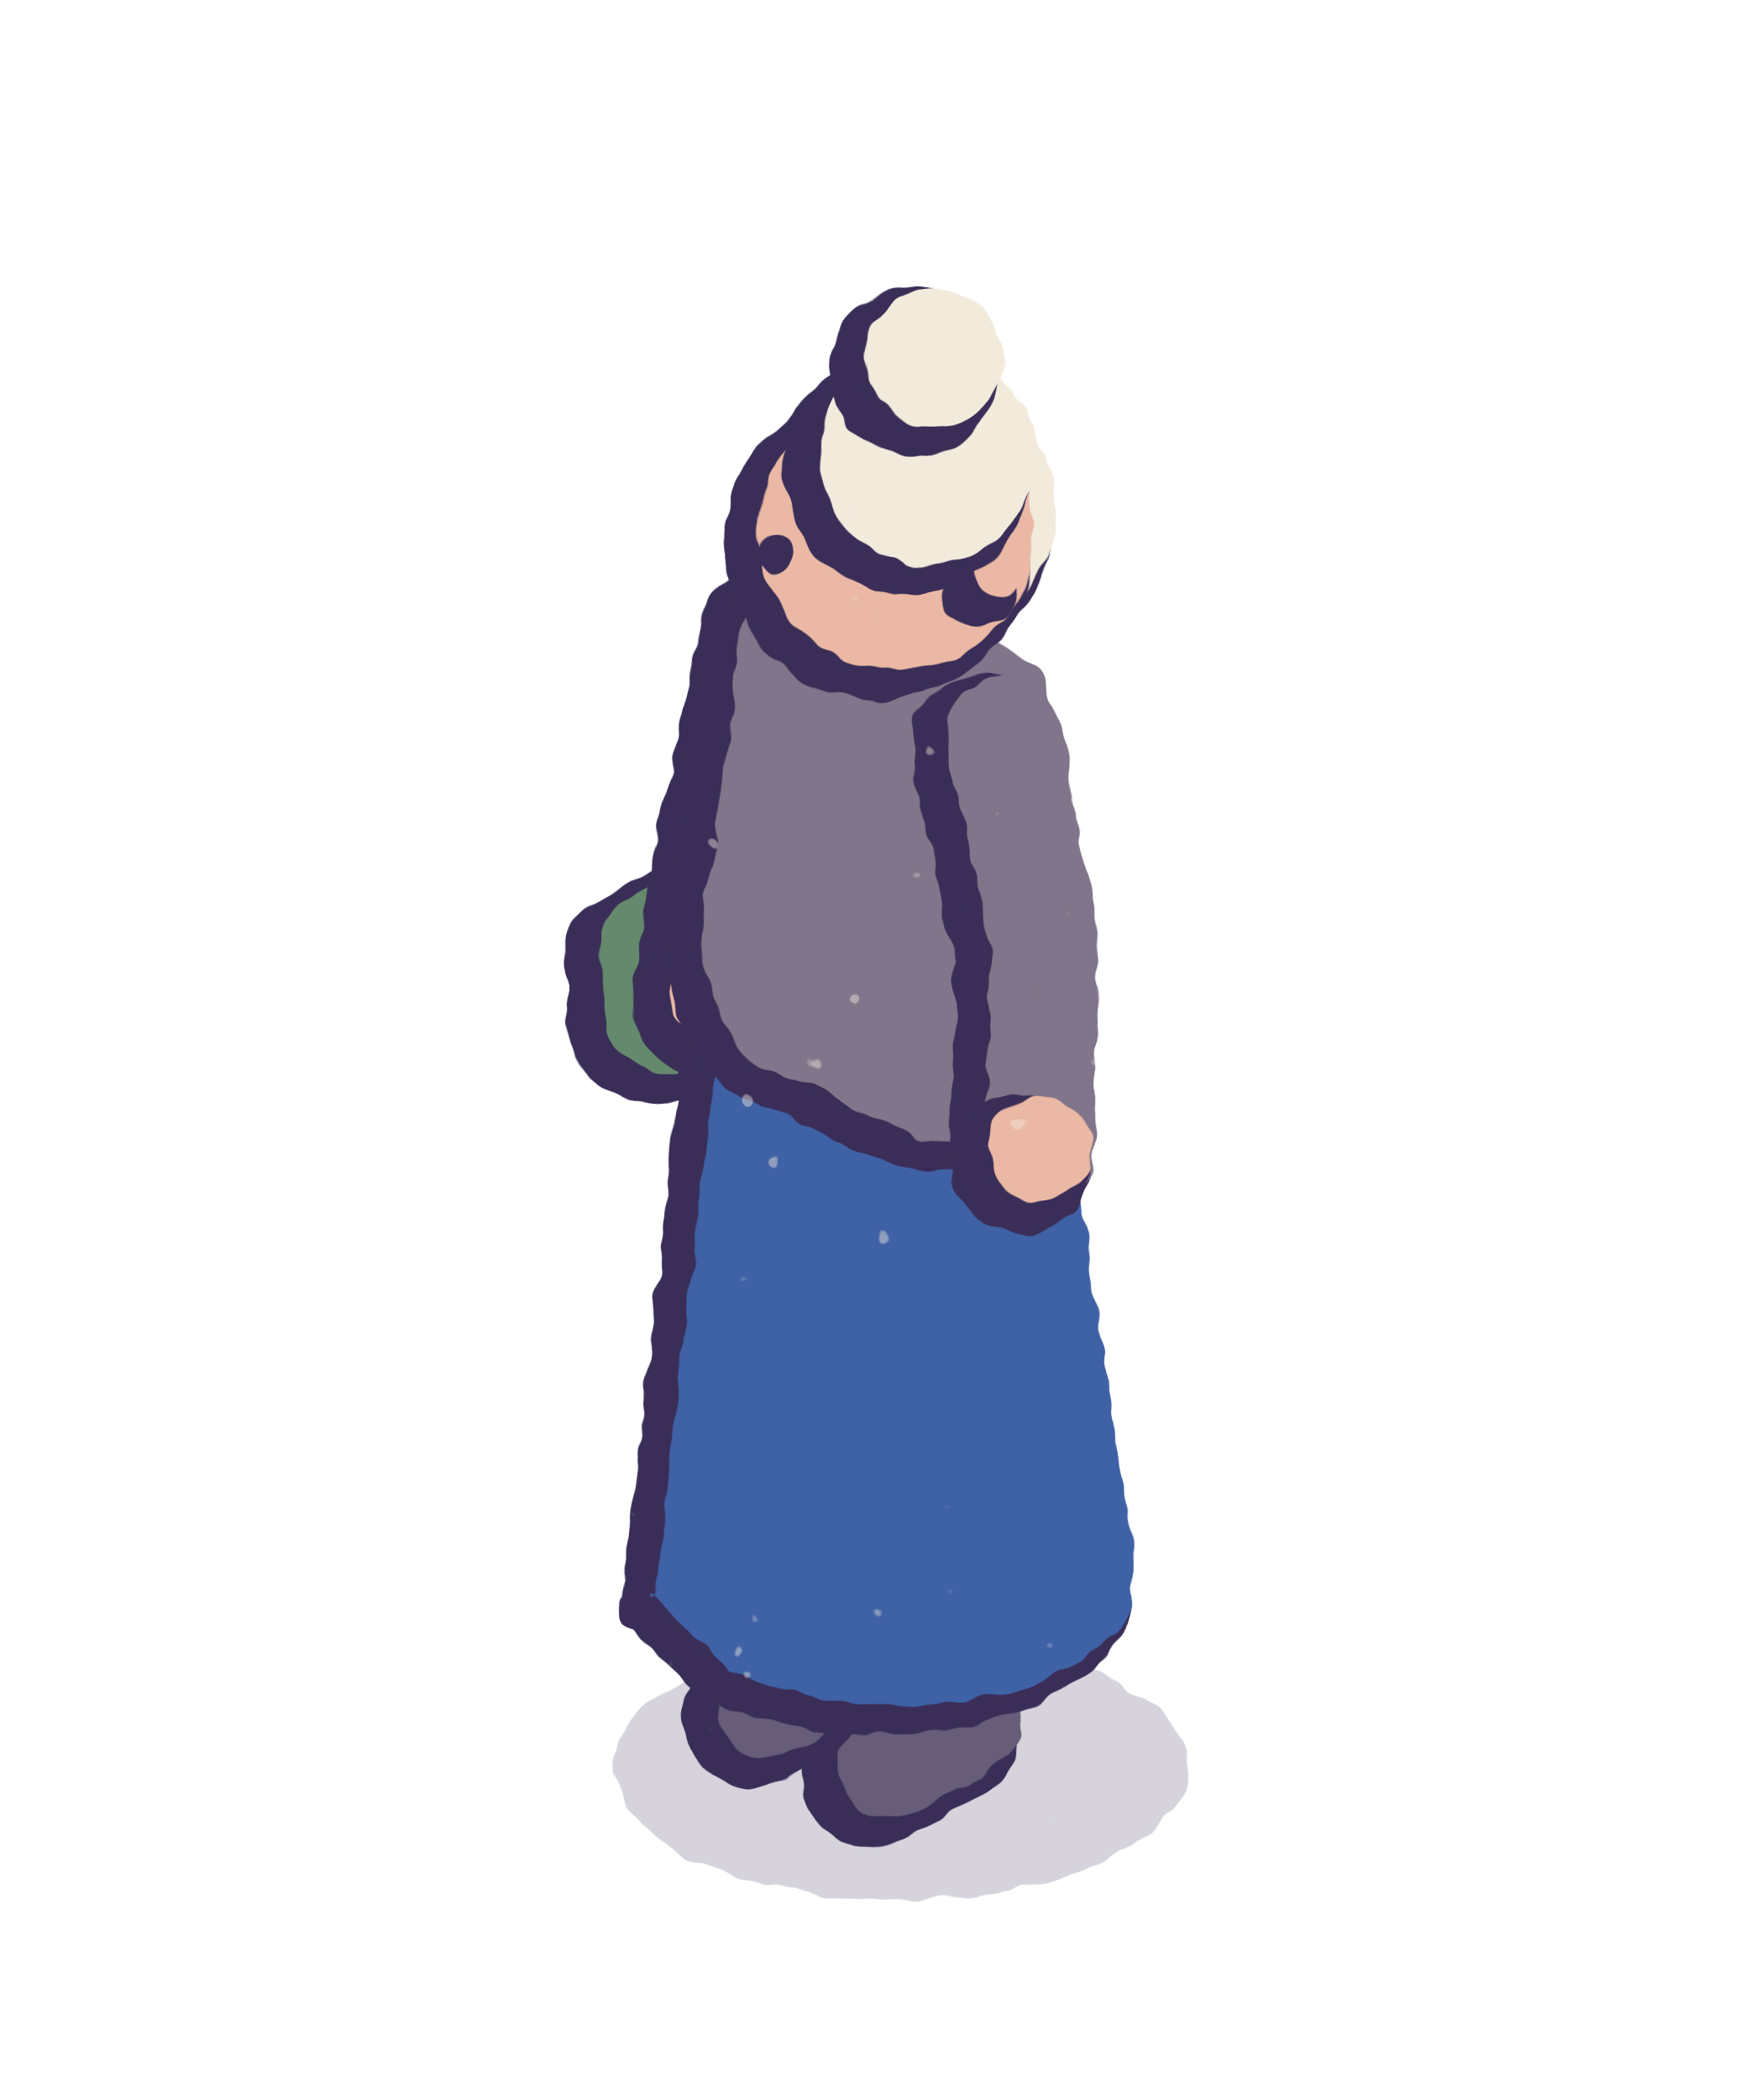
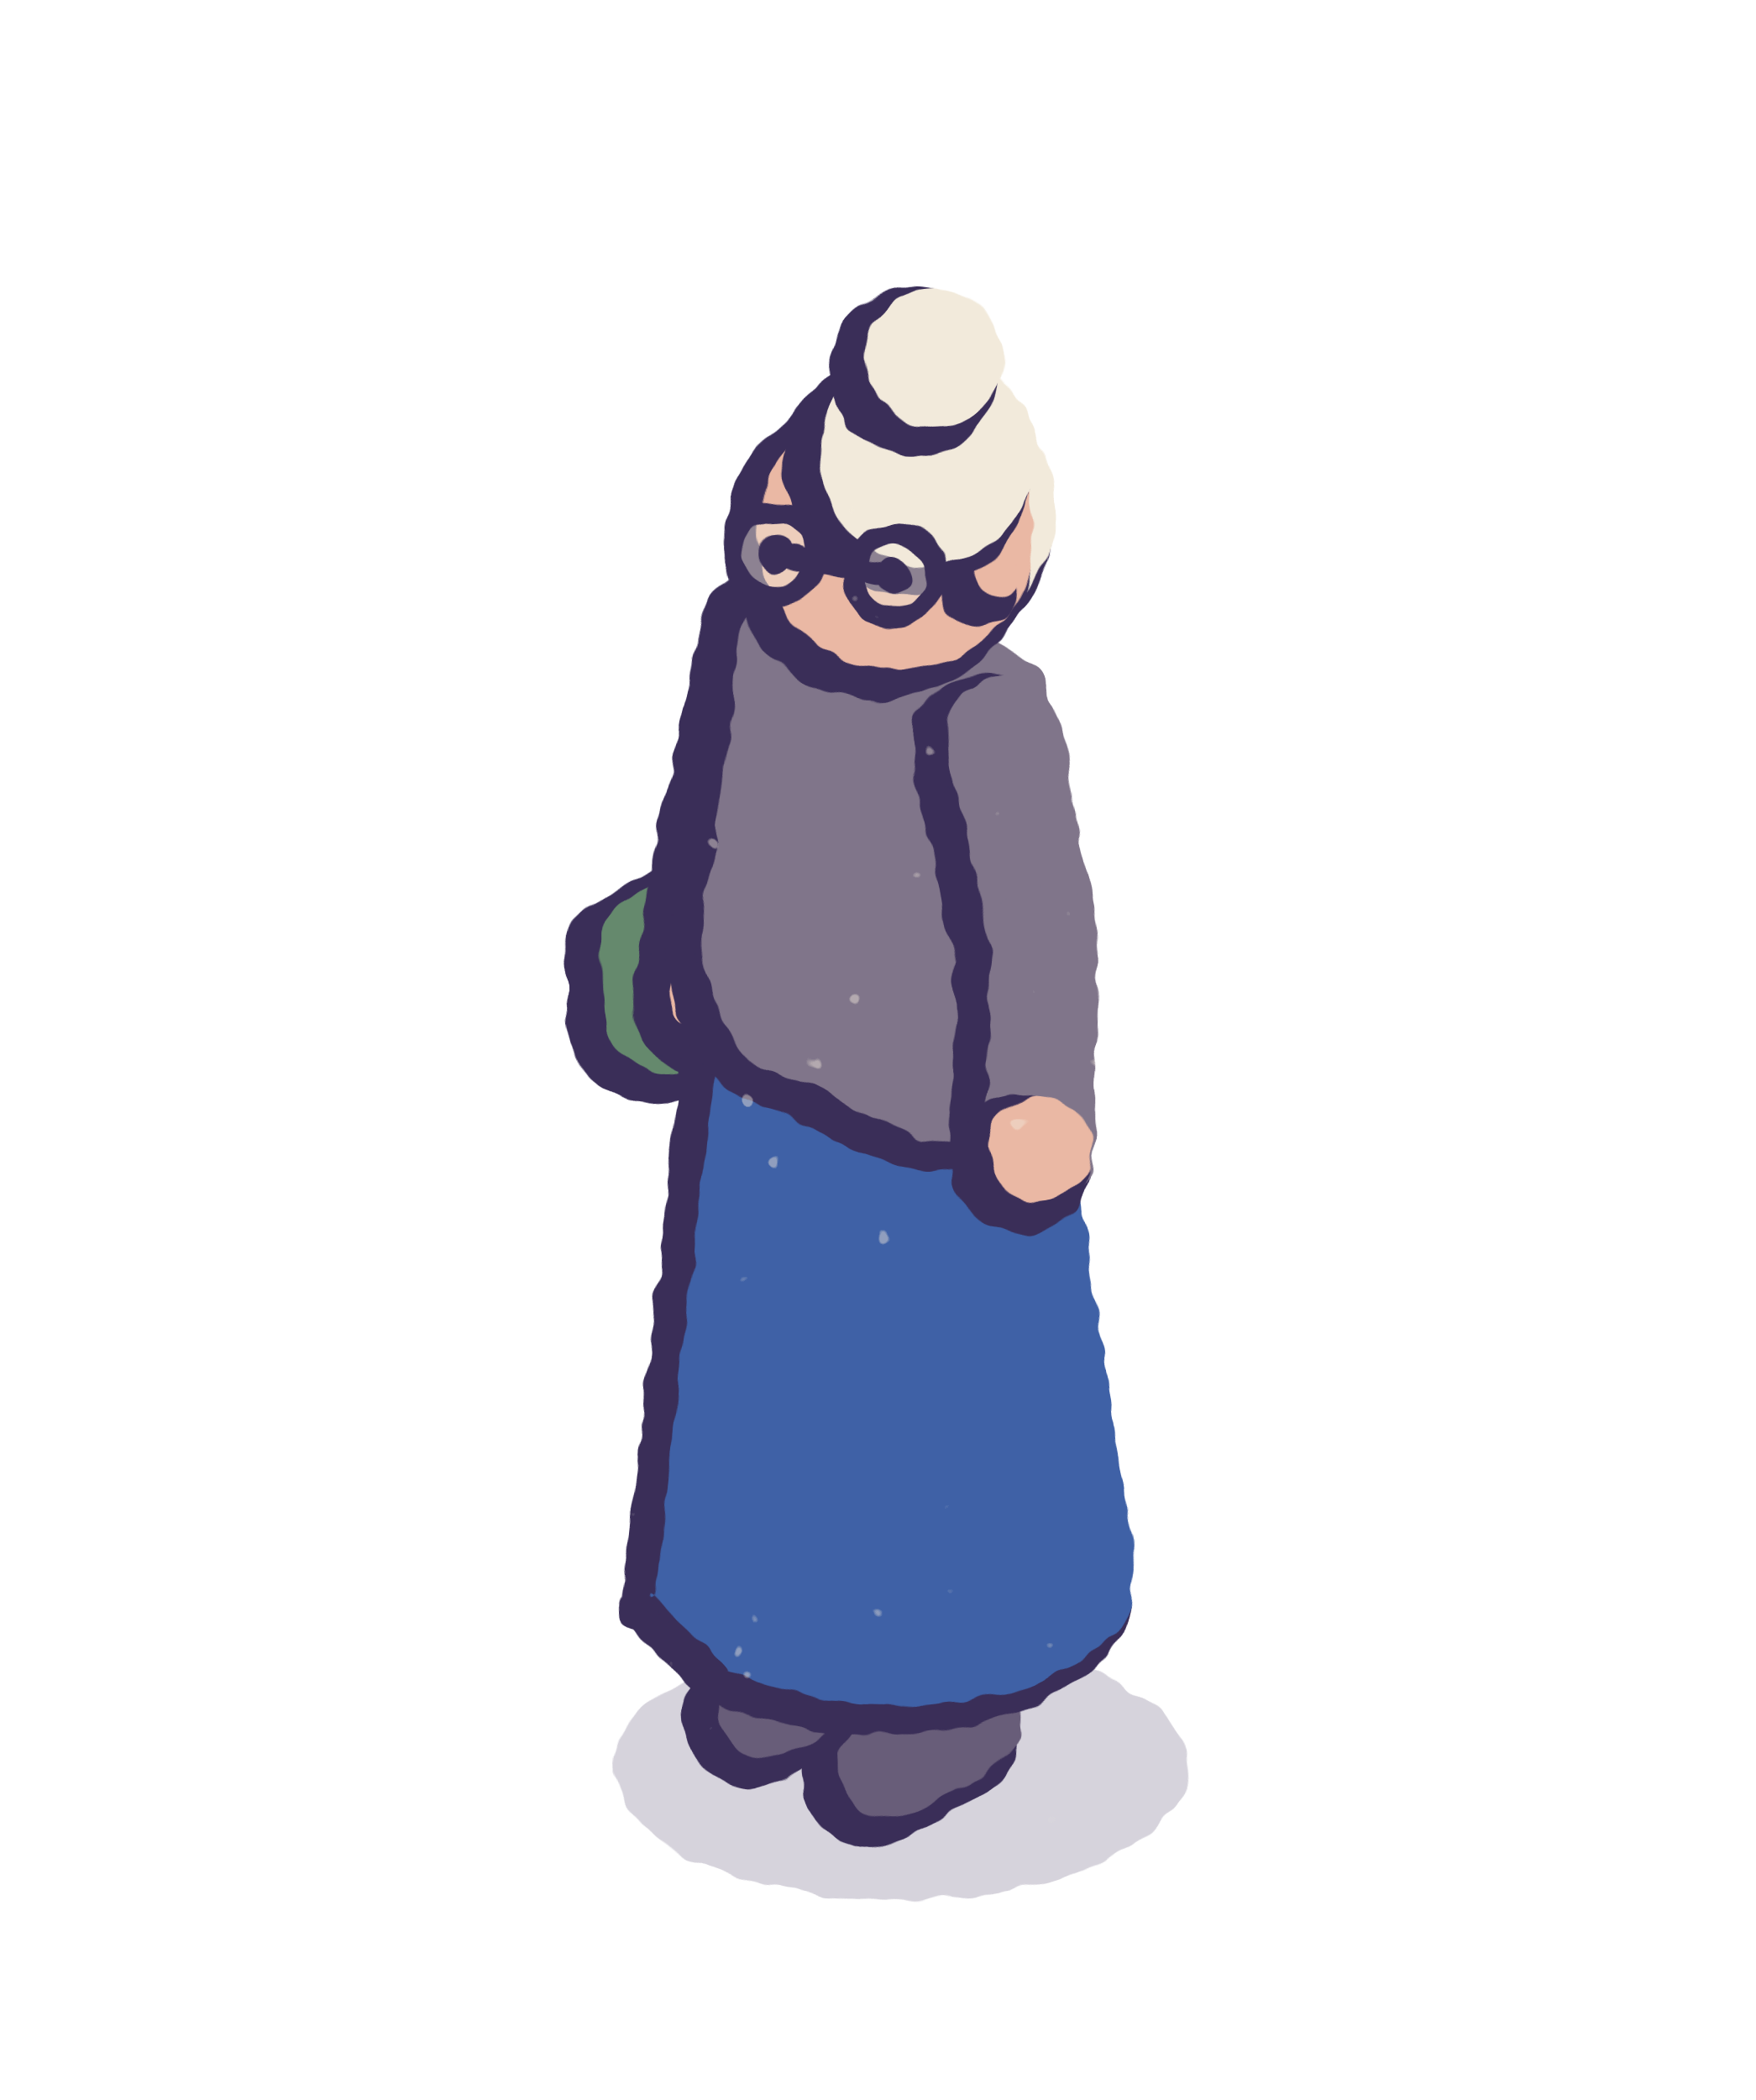
<svg xmlns="http://www.w3.org/2000/svg" width="46" height="55" viewBox="0 0 46 55" data-anchor-x="23" data-anchor-y="46" data-walk-cycle-length="21.68" data-description="Elderly woman with a white bun, lavender cardigan and a long skirt">
  <defs>
    <filter id="texture" x="-4%" y="-4%" width="108%" height="108%" color-interpolation-filters="sRGB">
      <feTurbulence type="fractalNoise" baseFrequency="1.1" numOctaves="2" seed="11" result="grain" />
      <feDisplacementMap in="SourceGraphic" in2="grain" scale="0.35" xChannelSelector="R" yChannelSelector="G" result="rough" />
      <feColorMatrix in="grain" type="matrix" values="0 0 0 0 0.949  0 0 0 0 0.918  0 0 0 0 0.859  0 0 0 -30 6.0" result="specks" />
      <feComponentTransfer in="specks" result="faintSpecks">
        <feFuncA type="linear" slope="0.45" />
      </feComponentTransfer>
      <feComposite in="faintSpecks" in2="rough" operator="in" result="specksOnInk" />
      <feMerge>
        <feMergeNode in="rough" />
        <feMergeNode in="specksOnInk" />
      </feMerge>
    </filter>
  </defs>
  <g filter="url(#texture)">
    <g transform="translate(23 46)">
      <ellipse cx="0.6" cy="0.3" rx="7.52" ry="3.46" fill="#3a2e58" fill-opacity="0.208" />
      <path d="M-7.73 -20.93C-7.69 -21.47 -7.83 -21.51 -7.37 -21.89C-6.92 -22.28 -5.56 -22.97 -4.99 -23.22C-4.43 -23.47 -4.3 -23.45 -3.98 -23.4C-3.67 -23.34 -3.3 -23.13 -3.09 -22.89C-2.88 -22.64 -2.78 -22.5 -2.74 -21.92C-2.69 -21.35 -2.7 -19.99 -2.84 -19.43C-2.98 -18.86 -3.11 -18.85 -3.58 -18.54C-4.06 -18.23 -5.14 -17.69 -5.69 -17.56C-6.23 -17.43 -6.51 -17.58 -6.83 -17.76C-7.15 -17.94 -7.43 -18.12 -7.58 -18.65C-7.73 -19.18 -7.76 -20.39 -7.73 -20.93Z" fill="#3a2e58" stroke="#3a2e58" stroke-width="0.825" stroke-linejoin="round" />
      <path d="M-7.73 -20.93C-7.69 -21.47 -7.83 -21.51 -7.37 -21.89C-6.92 -22.28 -5.56 -22.97 -4.99 -23.22C-4.43 -23.47 -4.3 -23.45 -3.98 -23.4C-3.67 -23.34 -3.3 -23.13 -3.09 -22.89C-2.88 -22.64 -2.78 -22.5 -2.74 -21.92C-2.69 -21.35 -2.7 -19.99 -2.84 -19.43C-2.98 -18.86 -3.11 -18.85 -3.58 -18.54C-4.06 -18.23 -5.14 -17.69 -5.69 -17.56C-6.23 -17.43 -6.51 -17.58 -6.83 -17.76C-7.15 -17.94 -7.43 -18.12 -7.58 -18.65C-7.73 -19.18 -7.76 -20.39 -7.73 -20.93Z" fill="#65896d" transform="translate(0.5 -0.35)" />
      <path d="M-5.22 -24.9C-5.2 -25.45 -4.89 -26.5 -4.72 -27.3C-4.55 -28.1 -4.4 -29.17 -4.2 -29.7C-4.01 -30.23 -3.82 -30.33 -3.54 -30.48C-3.26 -30.64 -2.85 -30.72 -2.53 -30.66C-2.21 -30.6 -1.85 -30.39 -1.64 -30.15C-1.43 -29.9 -1.25 -29.74 -1.28 -29.18C-1.32 -28.62 -1.67 -27.59 -1.87 -26.8C-2.06 -26 -2.26 -24.93 -2.46 -24.41C-2.66 -23.89 -2.82 -23.82 -3.08 -23.67C-3.34 -23.52 -3.74 -23.45 -4.04 -23.5C-4.34 -23.55 -4.68 -23.75 -4.88 -23.98C-5.07 -24.22 -5.25 -24.34 -5.22 -24.9Z" fill="#3a2e58" stroke="#3a2e58" stroke-width="0.825" stroke-linejoin="round" />
      <path d="M-6.04 -19.77C-6.01 -20.4 -5.73 -21.63 -5.58 -22.57C-5.43 -23.5 -5.3 -24.77 -5.12 -25.36C-4.94 -25.95 -4.76 -25.95 -4.5 -26.1C-4.24 -26.25 -3.85 -26.32 -3.55 -26.26C-3.25 -26.21 -2.9 -26.01 -2.71 -25.78C-2.51 -25.55 -2.36 -25.49 -2.38 -24.87C-2.4 -24.25 -2.67 -23 -2.82 -22.06C-2.96 -21.12 -3.08 -19.84 -3.26 -19.25C-3.44 -18.65 -3.63 -18.64 -3.89 -18.49C-4.16 -18.33 -4.56 -18.26 -4.87 -18.32C-5.18 -18.37 -5.53 -18.57 -5.73 -18.81C-5.92 -19.05 -6.06 -19.14 -6.04 -19.77Z" fill="#3a2e58" stroke="#3a2e58" stroke-width="0.825" stroke-linejoin="round" />
      <path d="M-5.22 -24.9C-5.2 -25.45 -4.89 -26.5 -4.72 -27.3C-4.55 -28.1 -4.4 -29.17 -4.2 -29.7C-4.01 -30.23 -3.82 -30.33 -3.54 -30.48C-3.26 -30.64 -2.85 -30.72 -2.53 -30.66C-2.21 -30.6 -1.85 -30.39 -1.64 -30.15C-1.43 -29.9 -1.25 -29.74 -1.28 -29.18C-1.32 -28.62 -1.67 -27.59 -1.87 -26.8C-2.06 -26 -2.26 -24.93 -2.46 -24.41C-2.66 -23.89 -2.82 -23.82 -3.08 -23.67C-3.34 -23.52 -3.74 -23.45 -4.04 -23.5C-4.34 -23.55 -4.68 -23.75 -4.88 -23.98C-5.07 -24.22 -5.25 -24.34 -5.22 -24.9Z" fill="#80758a" transform="translate(0.5 -0.35)" />
      <path d="M-6.04 -19.77C-6.01 -20.4 -5.73 -21.63 -5.58 -22.57C-5.43 -23.5 -5.3 -24.77 -5.12 -25.36C-4.94 -25.95 -4.76 -25.95 -4.5 -26.1C-4.24 -26.25 -3.85 -26.32 -3.55 -26.26C-3.25 -26.21 -2.9 -26.01 -2.71 -25.78C-2.51 -25.55 -2.36 -25.49 -2.38 -24.87C-2.4 -24.25 -2.67 -23 -2.82 -22.06C-2.96 -21.12 -3.08 -19.84 -3.26 -19.25C-3.44 -18.65 -3.63 -18.64 -3.89 -18.49C-4.16 -18.33 -4.56 -18.26 -4.87 -18.32C-5.18 -18.37 -5.53 -18.57 -5.73 -18.81C-5.92 -19.05 -6.06 -19.14 -6.04 -19.77Z" fill="#80758a" transform="translate(0.5 -0.35)" />
      <path d="M-5.97 -19.77C-5.97 -20.07 -5.84 -20.43 -5.65 -20.65C-5.46 -20.88 -5.12 -21.07 -4.83 -21.12C-4.54 -21.17 -4.15 -21.11 -3.9 -20.96C-3.64 -20.81 -3.39 -20.51 -3.29 -20.24C-3.19 -19.96 -3.19 -19.57 -3.29 -19.3C-3.39 -19.02 -3.64 -18.72 -3.9 -18.57C-4.16 -18.42 -4.54 -18.36 -4.83 -18.41C-5.12 -18.46 -5.46 -18.65 -5.65 -18.87C-5.84 -19.1 -5.97 -19.47 -5.97 -19.77Z" fill="#3a2e58" stroke="#3a2e58" stroke-width="0.825" stroke-linejoin="round" />
      <path d="M-5.97 -19.77C-5.97 -20.07 -5.84 -20.43 -5.65 -20.65C-5.46 -20.88 -5.12 -21.07 -4.83 -21.12C-4.54 -21.17 -4.15 -21.11 -3.9 -20.96C-3.64 -20.81 -3.39 -20.51 -3.29 -20.24C-3.19 -19.96 -3.19 -19.57 -3.29 -19.3C-3.39 -19.02 -3.64 -18.72 -3.9 -18.57C-4.16 -18.42 -4.54 -18.36 -4.83 -18.41C-5.12 -18.46 -5.46 -18.65 -5.65 -18.87C-5.84 -19.1 -5.97 -19.47 -5.97 -19.77Z" fill="#eab8a4" transform="translate(0.5 -0.35)" />
      <path d="M-4.85 -9.44C-4.83 -10.13 -4.49 -11.51 -4.32 -12.56C-4.14 -13.6 -3.97 -14.65 -3.79 -15.69C-3.62 -16.74 -3.49 -18.16 -3.27 -18.84C-3.05 -19.52 -2.81 -19.6 -2.47 -19.79C-2.14 -19.99 -1.64 -20.08 -1.25 -20.01C-0.87 -19.94 -0.43 -19.69 -0.18 -19.39C0.07 -19.09 0.28 -18.94 0.24 -18.23C0.2 -17.51 -0.21 -16.15 -0.43 -15.11C-0.66 -14.08 -0.88 -13.04 -1.11 -12C-1.33 -10.96 -1.56 -9.55 -1.79 -8.89C-2.01 -8.23 -2.19 -8.23 -2.48 -8.06C-2.77 -7.89 -3.2 -7.82 -3.54 -7.87C-3.87 -7.93 -4.25 -8.15 -4.47 -8.41C-4.69 -8.67 -4.88 -8.75 -4.85 -9.44Z" fill="#3a2e58" stroke="#3a2e58" stroke-width="0.825" stroke-linejoin="round" />
      <path d="M-4.86 -9.46C-4.92 -10.05 -4.71 -10.21 -4.49 -10.47C-4.27 -10.73 -3.89 -10.95 -3.55 -11.01C-3.22 -11.07 -2.78 -10.99 -2.49 -10.82C-2.19 -10.66 -1.99 -10.56 -1.79 -10C-1.59 -9.44 -1.45 -8.3 -1.29 -7.45C-1.12 -6.6 -0.95 -5.75 -0.79 -4.9C-0.62 -4.05 -0.32 -2.91 -0.29 -2.34C-0.25 -1.78 -0.41 -1.72 -0.59 -1.51C-0.77 -1.3 -1.08 -1.12 -1.36 -1.07C-1.63 -1.02 -1.99 -1.08 -2.23 -1.22C-2.47 -1.36 -2.58 -1.37 -2.79 -1.9C-3.01 -2.43 -3.26 -3.57 -3.49 -4.4C-3.72 -5.24 -3.95 -6.06 -4.18 -6.91C-4.41 -7.75 -4.81 -8.86 -4.86 -9.46Z" fill="#3a2e58" stroke="#3a2e58" stroke-width="0.825" stroke-linejoin="round" />
      <path d="M-4.85 -9.44C-4.83 -10.13 -4.49 -11.51 -4.32 -12.56C-4.14 -13.6 -3.97 -14.65 -3.79 -15.69C-3.62 -16.74 -3.49 -18.16 -3.27 -18.84C-3.05 -19.52 -2.81 -19.6 -2.47 -19.79C-2.14 -19.99 -1.64 -20.08 -1.25 -20.01C-0.87 -19.94 -0.43 -19.69 -0.18 -19.39C0.07 -19.09 0.28 -18.94 0.24 -18.23C0.2 -17.51 -0.21 -16.15 -0.43 -15.11C-0.66 -14.08 -0.88 -13.04 -1.11 -12C-1.33 -10.96 -1.56 -9.55 -1.79 -8.89C-2.01 -8.23 -2.19 -8.23 -2.48 -8.06C-2.77 -7.89 -3.2 -7.82 -3.54 -7.87C-3.87 -7.93 -4.25 -8.15 -4.47 -8.41C-4.69 -8.67 -4.88 -8.75 -4.85 -9.44Z" fill="#3f61a6" transform="translate(0.5 -0.35)" />
      <path d="M-4.86 -9.46C-4.92 -10.05 -4.71 -10.21 -4.49 -10.47C-4.27 -10.73 -3.89 -10.95 -3.55 -11.01C-3.22 -11.07 -2.78 -10.99 -2.49 -10.82C-2.19 -10.66 -1.99 -10.56 -1.79 -10C-1.59 -9.44 -1.45 -8.3 -1.29 -7.45C-1.12 -6.6 -0.95 -5.75 -0.79 -4.9C-0.62 -4.05 -0.32 -2.91 -0.29 -2.34C-0.25 -1.78 -0.41 -1.72 -0.59 -1.51C-0.77 -1.3 -1.08 -1.12 -1.36 -1.07C-1.63 -1.02 -1.99 -1.08 -2.23 -1.22C-2.47 -1.36 -2.58 -1.37 -2.79 -1.9C-3.01 -2.43 -3.26 -3.57 -3.49 -4.4C-3.72 -5.24 -3.95 -6.06 -4.18 -6.91C-4.41 -7.75 -4.81 -8.86 -4.86 -9.46Z" fill="#3f61a6" transform="translate(0.5 -0.35)" />
      <path d="M-4.7 -0.93C-4.7 -1.22 -4.85 -1.39 -4.39 -1.79C-3.92 -2.19 -2.46 -3.04 -1.89 -3.32C-1.33 -3.61 -1.28 -3.53 -0.99 -3.48C-0.71 -3.43 -0.38 -3.25 -0.2 -3.03C-0.02 -2.81 0.11 -2.45 0.11 -2.17C0.11 -1.88 0.27 -1.71 -0.2 -1.31C-0.67 -0.91 -2.12 -0.05 -2.69 0.23C-3.25 0.51 -3.31 0.44 -3.59 0.39C-3.87 0.34 -4.2 0.15 -4.38 -0.07C-4.57 -0.29 -4.7 -0.64 -4.7 -0.93Z" fill="#3a2e58" stroke="#3a2e58" stroke-width="0.825" stroke-linejoin="round" />
      <path d="M-4.7 -0.93C-4.7 -1.22 -4.85 -1.39 -4.39 -1.79C-3.92 -2.19 -2.46 -3.04 -1.89 -3.32C-1.33 -3.61 -1.28 -3.53 -0.99 -3.48C-0.71 -3.43 -0.38 -3.25 -0.2 -3.03C-0.02 -2.81 0.11 -2.45 0.11 -2.17C0.11 -1.88 0.27 -1.71 -0.2 -1.31C-0.67 -0.91 -2.12 -0.05 -2.69 0.23C-3.25 0.51 -3.31 0.44 -3.59 0.39C-3.87 0.34 -4.2 0.15 -4.38 -0.07C-4.57 -0.29 -4.7 -0.64 -4.7 -0.93Z" fill="#685d79" transform="translate(0.5 -0.35)" />
      <path d="M-1.69 -7.84C-1.66 -8.52 -1.34 -9.93 -1.17 -10.97C-0.99 -12.02 -0.82 -13.07 -0.65 -14.11C-0.47 -15.16 -0.34 -16.57 -0.12 -17.25C0.1 -17.93 0.33 -18.01 0.67 -18.2C1 -18.4 1.5 -18.49 1.89 -18.43C2.27 -18.36 2.71 -18.11 2.95 -17.82C3.2 -17.52 3.42 -17.37 3.37 -16.66C3.33 -15.95 2.92 -14.59 2.69 -13.56C2.46 -12.52 2.24 -11.48 2.01 -10.44C1.79 -9.4 1.57 -7.98 1.34 -7.32C1.11 -6.66 0.94 -6.66 0.65 -6.49C0.35 -6.32 -0.08 -6.24 -0.41 -6.3C-0.75 -6.36 -1.13 -6.59 -1.35 -6.84C-1.56 -7.1 -1.72 -7.15 -1.69 -7.84Z" fill="#3a2e58" stroke="#3a2e58" stroke-width="0.825" stroke-linejoin="round" />
      <path d="M-1.69 -7.87C-1.74 -8.46 -1.54 -8.62 -1.32 -8.88C-1.11 -9.14 -0.72 -9.36 -0.39 -9.42C-0.06 -9.47 0.37 -9.4 0.67 -9.23C0.96 -9.06 1.16 -8.96 1.36 -8.4C1.55 -7.83 1.69 -6.7 1.86 -5.85C2.02 -5 2.19 -4.15 2.36 -3.31C2.53 -2.46 2.83 -1.32 2.87 -0.76C2.9 -0.2 2.74 -0.14 2.56 0.07C2.39 0.28 2.07 0.47 1.8 0.52C1.53 0.56 1.17 0.5 0.93 0.36C0.69 0.22 0.57 0.22 0.36 -0.31C0.15 -0.84 -0.1 -1.99 -0.32 -2.82C-0.55 -3.66 -0.78 -4.5 -1.01 -5.34C-1.24 -6.18 -1.64 -7.28 -1.69 -7.87Z" fill="#3a2e58" stroke="#3a2e58" stroke-width="0.825" stroke-linejoin="round" />
      <path d="M-1.69 -7.84C-1.66 -8.52 -1.34 -9.93 -1.17 -10.97C-0.99 -12.02 -0.82 -13.07 -0.65 -14.11C-0.47 -15.16 -0.34 -16.57 -0.12 -17.25C0.1 -17.93 0.33 -18.01 0.67 -18.2C1 -18.4 1.5 -18.49 1.89 -18.43C2.27 -18.36 2.71 -18.11 2.95 -17.82C3.2 -17.52 3.42 -17.37 3.37 -16.66C3.33 -15.95 2.92 -14.59 2.69 -13.56C2.46 -12.52 2.24 -11.48 2.01 -10.44C1.79 -9.4 1.57 -7.98 1.34 -7.32C1.11 -6.66 0.94 -6.66 0.65 -6.49C0.35 -6.32 -0.08 -6.24 -0.41 -6.3C-0.75 -6.36 -1.13 -6.59 -1.35 -6.84C-1.56 -7.1 -1.72 -7.15 -1.69 -7.84Z" fill="#3f61a6" transform="translate(0.5 -0.35)" />
      <path d="M-1.69 -7.87C-1.74 -8.46 -1.54 -8.62 -1.32 -8.88C-1.11 -9.14 -0.72 -9.36 -0.39 -9.42C-0.06 -9.47 0.37 -9.4 0.67 -9.23C0.96 -9.06 1.16 -8.96 1.36 -8.4C1.55 -7.83 1.69 -6.7 1.86 -5.85C2.02 -5 2.19 -4.15 2.36 -3.31C2.53 -2.46 2.83 -1.32 2.87 -0.76C2.9 -0.2 2.74 -0.14 2.56 0.07C2.39 0.28 2.07 0.47 1.8 0.52C1.53 0.56 1.17 0.5 0.93 0.36C0.69 0.22 0.57 0.22 0.36 -0.31C0.15 -0.84 -0.1 -1.99 -0.32 -2.82C-0.55 -3.66 -0.78 -4.5 -1.01 -5.34C-1.24 -6.18 -1.64 -7.28 -1.69 -7.87Z" fill="#3f61a6" transform="translate(0.5 -0.35)" />
      <path d="M-1.54 0.66C-1.54 0.38 -1.69 0.2 -1.23 -0.2C-0.76 -0.6 0.69 -1.46 1.26 -1.75C1.82 -2.03 1.87 -1.96 2.16 -1.91C2.44 -1.86 2.76 -1.67 2.95 -1.45C3.13 -1.23 3.26 -0.88 3.26 -0.59C3.26 -0.3 3.42 -0.13 2.95 0.27C2.49 0.67 1.04 1.52 0.47 1.8C-0.09 2.08 -0.14 2.01 -0.42 1.96C-0.7 1.91 -1.03 1.72 -1.21 1.5C-1.4 1.28 -1.54 0.94 -1.54 0.66Z" fill="#3a2e58" stroke="#3a2e58" stroke-width="0.825" stroke-linejoin="round" />
      <path d="M-1.54 0.66C-1.54 0.38 -1.69 0.2 -1.23 -0.2C-0.76 -0.6 0.69 -1.46 1.26 -1.75C1.82 -2.03 1.87 -1.96 2.16 -1.91C2.44 -1.86 2.76 -1.67 2.95 -1.45C3.13 -1.23 3.26 -0.88 3.26 -0.59C3.26 -0.3 3.42 -0.13 2.95 0.27C2.49 0.67 1.04 1.52 0.47 1.8C-0.09 2.08 -0.14 2.01 -0.42 1.96C-0.7 1.91 -1.03 1.72 -1.21 1.5C-1.4 1.28 -1.54 0.94 -1.54 0.66Z" fill="#685d79" transform="translate(0.5 -0.35)" />
      <path d="M-6.31 -4.02C-6.26 -4.56 -6.09 -6.04 -5.97 -7.05C-5.85 -8.06 -5.73 -9.08 -5.62 -10.09C-5.5 -11.1 -5.39 -12.11 -5.28 -13.12C-5.17 -14.13 -5.06 -15.13 -4.95 -16.14C-4.84 -17.15 -4.73 -18.15 -4.62 -19.16C-4.51 -20.17 -4.65 -21.31 -4.28 -22.19C-3.92 -23.06 -3.22 -23.94 -2.44 -24.38C-1.66 -24.83 -0.49 -25.04 0.4 -24.88C1.28 -24.72 2.31 -24.13 2.88 -23.44C3.46 -22.75 3.62 -21.73 3.86 -20.74C4.1 -19.75 4.17 -18.58 4.33 -17.51C4.49 -16.43 4.65 -15.36 4.8 -14.29C4.96 -13.22 5.12 -12.15 5.28 -11.08C5.44 -10.01 5.6 -8.94 5.76 -7.87C5.92 -6.8 6.27 -5.51 6.23 -4.65C6.2 -3.8 6.12 -3.27 5.56 -2.72C5.01 -2.17 3.96 -1.63 2.9 -1.34C1.84 -1.05 0.39 -0.92 -0.79 -0.99C-1.96 -1.06 -3.52 -1.61 -4.15 -1.78C-4.78 -1.96 -4.21 -1.69 -4.56 -2.02C-4.91 -2.36 -5.98 -3.46 -6.27 -3.79C-6.56 -4.12 -6.36 -3.48 -6.31 -4.02Z" fill="#3a2e58" stroke="#3a2e58" stroke-width="0.825" stroke-linejoin="round" />
      <path d="M-6.31 -4.02C-6.26 -4.56 -6.09 -6.04 -5.97 -7.05C-5.85 -8.06 -5.73 -9.08 -5.62 -10.09C-5.5 -11.1 -5.39 -12.11 -5.28 -13.12C-5.17 -14.13 -5.06 -15.13 -4.95 -16.14C-4.84 -17.15 -4.73 -18.15 -4.62 -19.16C-4.51 -20.17 -4.65 -21.31 -4.28 -22.19C-3.92 -23.06 -3.22 -23.94 -2.44 -24.38C-1.66 -24.83 -0.49 -25.04 0.4 -24.88C1.28 -24.72 2.31 -24.13 2.88 -23.44C3.46 -22.75 3.62 -21.73 3.86 -20.74C4.1 -19.75 4.17 -18.58 4.33 -17.51C4.49 -16.43 4.65 -15.36 4.8 -14.29C4.96 -13.22 5.12 -12.15 5.28 -11.08C5.44 -10.01 5.6 -8.94 5.76 -7.87C5.92 -6.8 6.27 -5.51 6.23 -4.65C6.2 -3.8 6.12 -3.27 5.56 -2.72C5.01 -2.17 3.96 -1.63 2.9 -1.34C1.84 -1.05 0.39 -0.92 -0.79 -0.99C-1.96 -1.06 -3.52 -1.61 -4.15 -1.78C-4.78 -1.96 -4.21 -1.69 -4.56 -2.02C-4.91 -2.36 -5.98 -3.46 -6.27 -3.79C-6.56 -4.12 -6.36 -3.48 -6.31 -4.02Z" fill="#3f61a6" transform="translate(0.5 -0.35)" />
      <path d="M-5.12 -20.92C-5.22 -21.87 -4.85 -22.89 -4.72 -23.88C-4.59 -24.86 -4.47 -25.85 -4.34 -26.84C-4.22 -27.82 -4.17 -29.14 -3.97 -29.79C-3.78 -30.45 -3.51 -30.56 -3.17 -30.76C-2.83 -30.95 -2.57 -31.14 -1.94 -30.97C-1.31 -30.81 -0.25 -30.15 0.6 -29.74C1.44 -29.33 2.59 -28.88 3.15 -28.52C3.71 -28.15 3.84 -28.24 3.97 -27.55C4.09 -26.87 3.91 -25.45 3.88 -24.4C3.85 -23.35 3.82 -22.3 3.78 -21.25C3.75 -20.2 3.78 -18.89 3.67 -18.11C3.55 -17.33 3.43 -16.96 3.1 -16.57C2.76 -16.17 2.18 -15.84 1.67 -15.75C1.16 -15.66 0.67 -15.8 0.05 -16.03C-0.56 -16.26 -1.34 -16.75 -2.03 -17.1C-2.73 -17.46 -3.61 -17.54 -4.12 -18.18C-4.63 -18.81 -5.02 -19.97 -5.12 -20.92Z" fill="#3a2e58" stroke="#3a2e58" stroke-width="0.825" stroke-linejoin="round" />
      <path d="M-5.12 -20.92C-5.22 -21.87 -4.85 -22.89 -4.72 -23.88C-4.59 -24.86 -4.47 -25.85 -4.34 -26.84C-4.22 -27.82 -4.17 -29.14 -3.97 -29.79C-3.78 -30.45 -3.51 -30.56 -3.17 -30.76C-2.83 -30.95 -2.57 -31.14 -1.94 -30.97C-1.31 -30.81 -0.25 -30.15 0.6 -29.74C1.44 -29.33 2.59 -28.88 3.15 -28.52C3.71 -28.15 3.84 -28.24 3.97 -27.55C4.09 -26.87 3.91 -25.45 3.88 -24.4C3.85 -23.35 3.82 -22.3 3.78 -21.25C3.75 -20.2 3.78 -18.89 3.67 -18.11C3.55 -17.33 3.43 -16.96 3.1 -16.57C2.76 -16.17 2.18 -15.84 1.67 -15.75C1.16 -15.66 0.67 -15.8 0.05 -16.03C-0.56 -16.26 -1.34 -16.75 -2.03 -17.1C-2.73 -17.46 -3.61 -17.54 -4.12 -18.18C-4.63 -18.81 -5.02 -19.97 -5.12 -20.92Z" fill="#80758a" transform="translate(0.5 -0.35)" />
      <path d="M1.29 -26.42C1.25 -27.07 1.44 -27.13 1.64 -27.38C1.85 -27.62 2.21 -27.83 2.53 -27.89C2.85 -27.94 3.26 -27.87 3.54 -27.7C3.82 -27.54 3.99 -27.53 4.2 -26.91C4.4 -26.29 4.56 -24.95 4.75 -23.97C4.93 -22.99 5.26 -21.68 5.29 -21.04C5.33 -20.4 5.16 -20.36 4.96 -20.13C4.76 -19.9 4.42 -19.7 4.12 -19.65C3.82 -19.59 3.42 -19.66 3.16 -19.81C2.89 -19.97 2.74 -19.95 2.53 -20.56C2.32 -21.17 2.1 -22.49 1.89 -23.47C1.69 -24.45 1.33 -25.77 1.29 -26.42Z" fill="#3a2e58" stroke="#3a2e58" stroke-width="0.825" stroke-linejoin="round" />
      <path d="M2.29 -15.55C2.26 -16.21 2.37 -17.54 2.41 -18.54C2.44 -19.54 2.4 -20.91 2.52 -21.53C2.64 -22.15 2.88 -22.12 3.14 -22.27C3.4 -22.42 3.8 -22.49 4.1 -22.44C4.39 -22.39 4.74 -22.19 4.93 -21.96C5.13 -21.73 5.22 -21.7 5.27 -21.05C5.31 -20.4 5.21 -19.05 5.18 -18.06C5.15 -17.06 5.22 -15.69 5.1 -15.07C4.98 -14.44 4.73 -14.46 4.46 -14.31C4.2 -14.15 3.79 -14.08 3.49 -14.14C3.18 -14.19 2.83 -14.4 2.63 -14.63C2.43 -14.87 2.33 -14.9 2.29 -15.55Z" fill="#3a2e58" stroke="#3a2e58" stroke-width="0.825" stroke-linejoin="round" />
      <path d="M1.29 -26.42C1.25 -27.07 1.44 -27.13 1.64 -27.38C1.85 -27.62 2.21 -27.83 2.53 -27.89C2.85 -27.94 3.26 -27.87 3.54 -27.7C3.82 -27.54 3.99 -27.53 4.2 -26.91C4.4 -26.29 4.56 -24.95 4.75 -23.97C4.93 -22.99 5.26 -21.68 5.29 -21.04C5.33 -20.4 5.16 -20.36 4.96 -20.13C4.76 -19.9 4.42 -19.7 4.12 -19.65C3.82 -19.59 3.42 -19.66 3.16 -19.81C2.89 -19.97 2.74 -19.95 2.53 -20.56C2.32 -21.17 2.1 -22.49 1.89 -23.47C1.69 -24.45 1.33 -25.77 1.29 -26.42Z" fill="#80758a" transform="translate(0.5 -0.35)" />
      <path d="M2.29 -15.55C2.26 -16.21 2.37 -17.54 2.41 -18.54C2.44 -19.54 2.4 -20.91 2.52 -21.53C2.64 -22.15 2.88 -22.12 3.14 -22.27C3.4 -22.42 3.8 -22.49 4.1 -22.44C4.39 -22.39 4.74 -22.19 4.93 -21.96C5.13 -21.73 5.22 -21.7 5.27 -21.05C5.31 -20.4 5.21 -19.05 5.18 -18.06C5.15 -17.06 5.22 -15.69 5.1 -15.07C4.98 -14.44 4.73 -14.46 4.46 -14.31C4.2 -14.15 3.79 -14.08 3.49 -14.14C3.18 -14.19 2.83 -14.4 2.63 -14.63C2.43 -14.87 2.33 -14.9 2.29 -15.55Z" fill="#80758a" transform="translate(0.5 -0.35)" />
      <path d="M2.35 -15.55C2.35 -15.84 2.49 -16.21 2.67 -16.43C2.86 -16.66 3.2 -16.85 3.49 -16.91C3.78 -16.96 4.16 -16.89 4.42 -16.74C4.67 -16.6 4.92 -16.3 5.03 -16.02C5.13 -15.75 5.13 -15.36 5.03 -15.09C4.93 -14.81 4.68 -14.52 4.43 -14.37C4.17 -14.22 3.79 -14.16 3.5 -14.21C3.21 -14.26 2.88 -14.46 2.69 -14.69C2.5 -14.91 2.36 -15.26 2.35 -15.55Z" fill="#3a2e58" stroke="#3a2e58" stroke-width="0.825" stroke-linejoin="round" />
      <path d="M2.35 -15.55C2.35 -15.84 2.49 -16.21 2.67 -16.43C2.86 -16.66 3.2 -16.85 3.49 -16.91C3.78 -16.96 4.16 -16.89 4.42 -16.74C4.67 -16.6 4.92 -16.3 5.03 -16.02C5.13 -15.75 5.13 -15.36 5.03 -15.09C4.93 -14.81 4.68 -14.52 4.43 -14.37C4.17 -14.22 3.79 -14.16 3.5 -14.21C3.21 -14.26 2.88 -14.46 2.69 -14.69C2.5 -14.91 2.36 -15.26 2.35 -15.55Z" fill="#eab8a4" transform="translate(0.5 -0.35)" />
      <path d="M-2.99 -32.35C-2.99 -33.12 -2.66 -34.06 -2.17 -34.65C-1.68 -35.23 -0.81 -35.73 -0.06 -35.87C0.69 -36 1.68 -35.83 2.34 -35.44C3 -35.06 3.65 -34.29 3.91 -33.57C4.18 -32.85 4.18 -31.84 3.92 -31.12C3.66 -30.4 3.01 -29.63 2.35 -29.24C1.69 -28.86 0.69 -28.69 -0.06 -28.82C-0.81 -28.95 -1.69 -29.44 -2.18 -30.03C-2.66 -30.62 -2.99 -31.58 -2.99 -32.35Z" fill="#3a2e58" stroke="#3a2e58" stroke-width="0.825" stroke-linejoin="round" />
      <path d="M-2.99 -32.35C-2.99 -33.12 -2.66 -34.06 -2.17 -34.65C-1.68 -35.23 -0.81 -35.73 -0.06 -35.87C0.69 -36 1.68 -35.83 2.34 -35.44C3 -35.06 3.65 -34.29 3.91 -33.57C4.18 -32.85 4.18 -31.84 3.92 -31.12C3.66 -30.4 3.01 -29.63 2.35 -29.24C1.69 -28.86 0.69 -28.69 -0.06 -28.82C-0.81 -28.95 -1.69 -29.44 -2.18 -30.03C-2.66 -30.62 -2.99 -31.58 -2.99 -32.35Z" fill="#f2eadb" transform="translate(0.5 -0.35)" />
      <path d="M-2.96 -33.14C-2.97 -33.26 -2.91 -33.42 -2.83 -33.51C-2.75 -33.61 -2.61 -33.69 -2.48 -33.71C-2.36 -33.73 -2.2 -33.71 -2.09 -33.64C-1.98 -33.58 -1.87 -33.45 -1.83 -33.34C-1.79 -33.22 -1.79 -33.05 -1.83 -32.94C-1.87 -32.82 -1.98 -32.69 -2.09 -32.63C-2.2 -32.57 -2.36 -32.54 -2.48 -32.56C-2.6 -32.58 -2.75 -32.66 -2.83 -32.76C-2.91 -32.85 -2.96 -33.01 -2.96 -33.14Z" fill="#3a2e58" stroke="#3a2e58" stroke-width="0.825" stroke-linejoin="round" />
      <path d="M-2.96 -33.14C-2.97 -33.26 -2.91 -33.42 -2.83 -33.51C-2.75 -33.61 -2.61 -33.69 -2.48 -33.71C-2.36 -33.73 -2.2 -33.71 -2.09 -33.64C-1.98 -33.58 -1.87 -33.45 -1.83 -33.34C-1.79 -33.22 -1.79 -33.05 -1.83 -32.94C-1.87 -32.82 -1.98 -32.69 -2.09 -32.63C-2.2 -32.57 -2.36 -32.54 -2.48 -32.56C-2.6 -32.58 -2.75 -32.66 -2.83 -32.76C-2.91 -32.85 -2.96 -33.01 -2.96 -33.14Z" fill="#eab8a4" transform="translate(0.5 -0.35)" />
      <path d="M-3.64 -31.73C-3.64 -32.51 -3.29 -33.48 -2.79 -34.08C-2.28 -34.68 -1.39 -35.19 -0.62 -35.32C0.15 -35.46 1.16 -35.28 1.84 -34.89C2.51 -34.5 3.17 -33.71 3.44 -32.98C3.71 -32.24 3.71 -31.22 3.44 -30.48C3.17 -29.75 2.51 -28.97 1.83 -28.58C1.16 -28.19 0.15 -28.01 -0.63 -28.15C-1.4 -28.28 -2.28 -28.8 -2.79 -29.4C-3.29 -29.99 -3.64 -30.95 -3.64 -31.73Z" fill="#3a2e58" stroke="#3a2e58" stroke-width="0.825" stroke-linejoin="round" />
      <path d="M-3.64 -31.73C-3.64 -32.51 -3.29 -33.48 -2.79 -34.08C-2.28 -34.68 -1.39 -35.19 -0.62 -35.32C0.15 -35.46 1.16 -35.28 1.84 -34.89C2.51 -34.5 3.17 -33.71 3.44 -32.98C3.71 -32.24 3.71 -31.22 3.44 -30.48C3.17 -29.75 2.51 -28.97 1.83 -28.58C1.16 -28.19 0.15 -28.01 -0.63 -28.15C-1.4 -28.28 -2.28 -28.8 -2.79 -29.4C-3.29 -29.99 -3.64 -30.95 -3.64 -31.73Z" fill="#eab8a4" transform="translate(0.5 -0.35)" />
      <path d="M2.1 -30.57C2.1 -30.69 2.15 -30.85 2.23 -30.94C2.31 -31.04 2.46 -31.12 2.58 -31.14C2.7 -31.16 2.86 -31.14 2.97 -31.07C3.08 -31.01 3.18 -30.89 3.23 -30.77C3.27 -30.65 3.27 -30.49 3.22 -30.37C3.18 -30.25 3.08 -30.13 2.97 -30.07C2.86 -30 2.7 -29.98 2.57 -30C2.45 -30.02 2.3 -30.11 2.22 -30.2C2.14 -30.3 2.09 -30.44 2.1 -30.57Z" fill="#3a2e58" stroke="#3a2e58" stroke-width="0.825" stroke-linejoin="round" />
      <path d="M2.1 -30.57C2.1 -30.69 2.15 -30.85 2.23 -30.94C2.31 -31.04 2.46 -31.12 2.58 -31.14C2.7 -31.16 2.86 -31.14 2.97 -31.07C3.08 -31.01 3.18 -30.89 3.23 -30.77C3.27 -30.65 3.27 -30.49 3.22 -30.37C3.18 -30.25 3.08 -30.13 2.97 -30.07C2.86 -30 2.7 -29.98 2.57 -30C2.45 -30.02 2.3 -30.11 2.22 -30.2C2.14 -30.3 2.09 -30.44 2.1 -30.57Z" fill="#eab8a4" transform="translate(0.5 -0.35)" />
      <path d="M-2.07 -33.7C-2.07 -34.31 -1.79 -35.06 -1.4 -35.52C-1.01 -35.98 -0.31 -36.38 0.29 -36.48C0.89 -36.58 1.68 -36.44 2.21 -36.13C2.74 -35.83 3.25 -35.22 3.46 -34.64C3.67 -34.07 3.67 -33.27 3.46 -32.7C3.25 -32.13 2.74 -31.52 2.21 -31.22C1.68 -30.91 0.89 -30.78 0.29 -30.89C-0.31 -30.99 -1.01 -31.39 -1.4 -31.86C-1.79 -32.33 -2.07 -33.09 -2.07 -33.7Z" fill="#3a2e58" stroke="#3a2e58" stroke-width="0.825" stroke-linejoin="round" />
      <path d="M-2.07 -33.7C-2.07 -34.31 -1.79 -35.06 -1.4 -35.52C-1.01 -35.98 -0.31 -36.38 0.29 -36.48C0.89 -36.58 1.68 -36.44 2.21 -36.13C2.74 -35.83 3.25 -35.22 3.46 -34.64C3.67 -34.07 3.67 -33.27 3.46 -32.7C3.25 -32.13 2.74 -31.52 2.21 -31.22C1.68 -30.91 0.89 -30.78 0.29 -30.89C-0.31 -30.99 -1.01 -31.39 -1.4 -31.86C-1.79 -32.33 -2.07 -33.09 -2.07 -33.7Z" fill="#f2eadb" transform="translate(0.5 -0.35)" />
      <path d="M-0.84 -36.28C-0.84 -36.67 -0.67 -37.15 -0.42 -37.45C-0.17 -37.75 0.27 -38 0.65 -38.07C1.03 -38.14 1.54 -38.05 1.88 -37.86C2.21 -37.66 2.54 -37.27 2.68 -36.9C2.81 -36.53 2.81 -36.02 2.68 -35.65C2.55 -35.28 2.22 -34.89 1.88 -34.69C1.54 -34.5 1.03 -34.41 0.65 -34.47C0.26 -34.54 -0.18 -34.8 -0.43 -35.1C-0.68 -35.4 -0.84 -35.89 -0.84 -36.28Z" fill="#3a2e58" stroke="#3a2e58" stroke-width="0.825" stroke-linejoin="round" />
      <path d="M-0.84 -36.28C-0.84 -36.67 -0.67 -37.15 -0.42 -37.45C-0.17 -37.75 0.27 -38 0.65 -38.07C1.03 -38.14 1.54 -38.05 1.88 -37.86C2.21 -37.66 2.54 -37.27 2.68 -36.9C2.81 -36.53 2.81 -36.02 2.68 -35.65C2.55 -35.28 2.22 -34.89 1.88 -34.69C1.54 -34.5 1.03 -34.41 0.65 -34.47C0.26 -34.54 -0.18 -34.8 -0.43 -35.1C-0.68 -35.4 -0.84 -35.89 -0.84 -36.28Z" fill="#f2eadb" transform="translate(0.5 -0.35)" />
      <circle cx="0.44" cy="-30.91" r="0.44" fill="#3a2e58" />
      <circle cx="-2.69" cy="-31.51" r="0.44" fill="#3a2e58" />
+       <circle cx="0.44" cy="-30.91" r="1.09" fill="#f2eadb" fill-opacity="0.45" stroke="#3a2e58" stroke-width="0.55" />
+       <circle cx="-2.69" cy="-31.51" r="1.09" fill="#f2eadb" fill-opacity="0.45" stroke="#3a2e58" stroke-width="0.55" />
+       <path d="M0.44 -30.91L-2.69 -31.51" stroke="#3a2e58" stroke-width="0.55" fill="none" />
+       <circle cx="0.44" cy="-30.91" r="0.44" fill="#3a2e58" />
+       <circle cx="-2.69" cy="-31.51" r="0.44" fill="#3a2e58" />
    </g>
  </g>
</svg>
